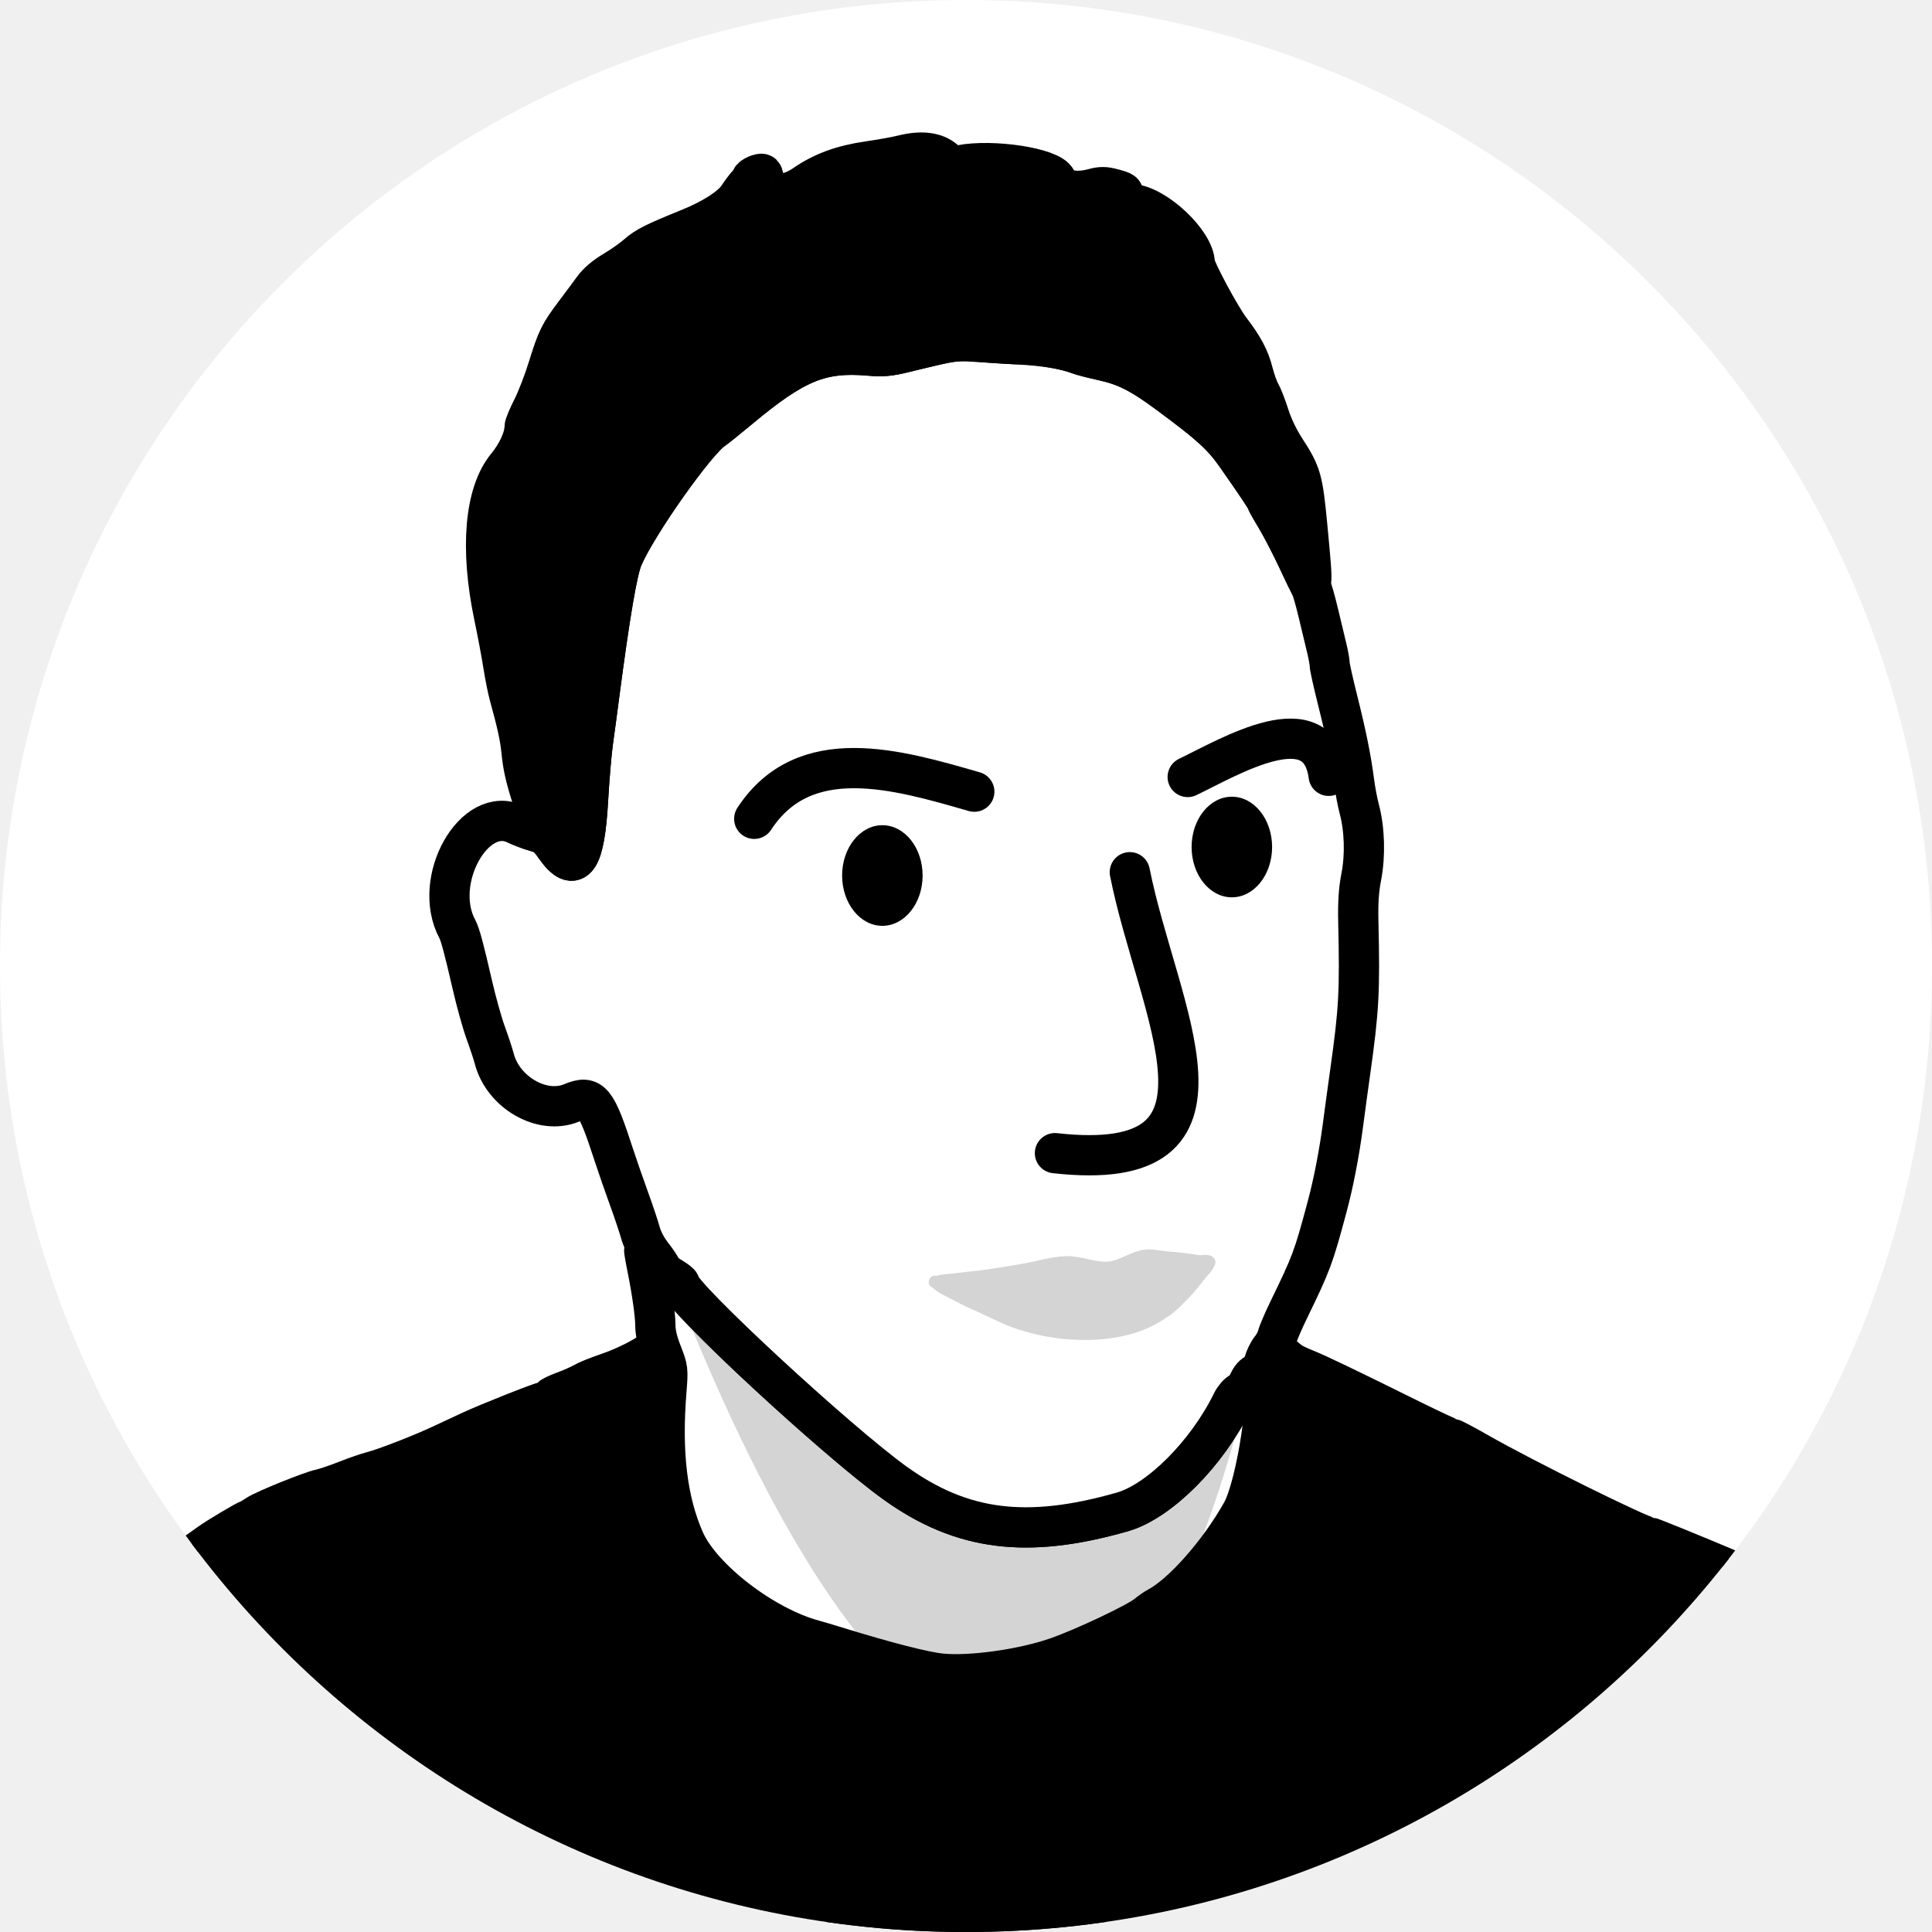
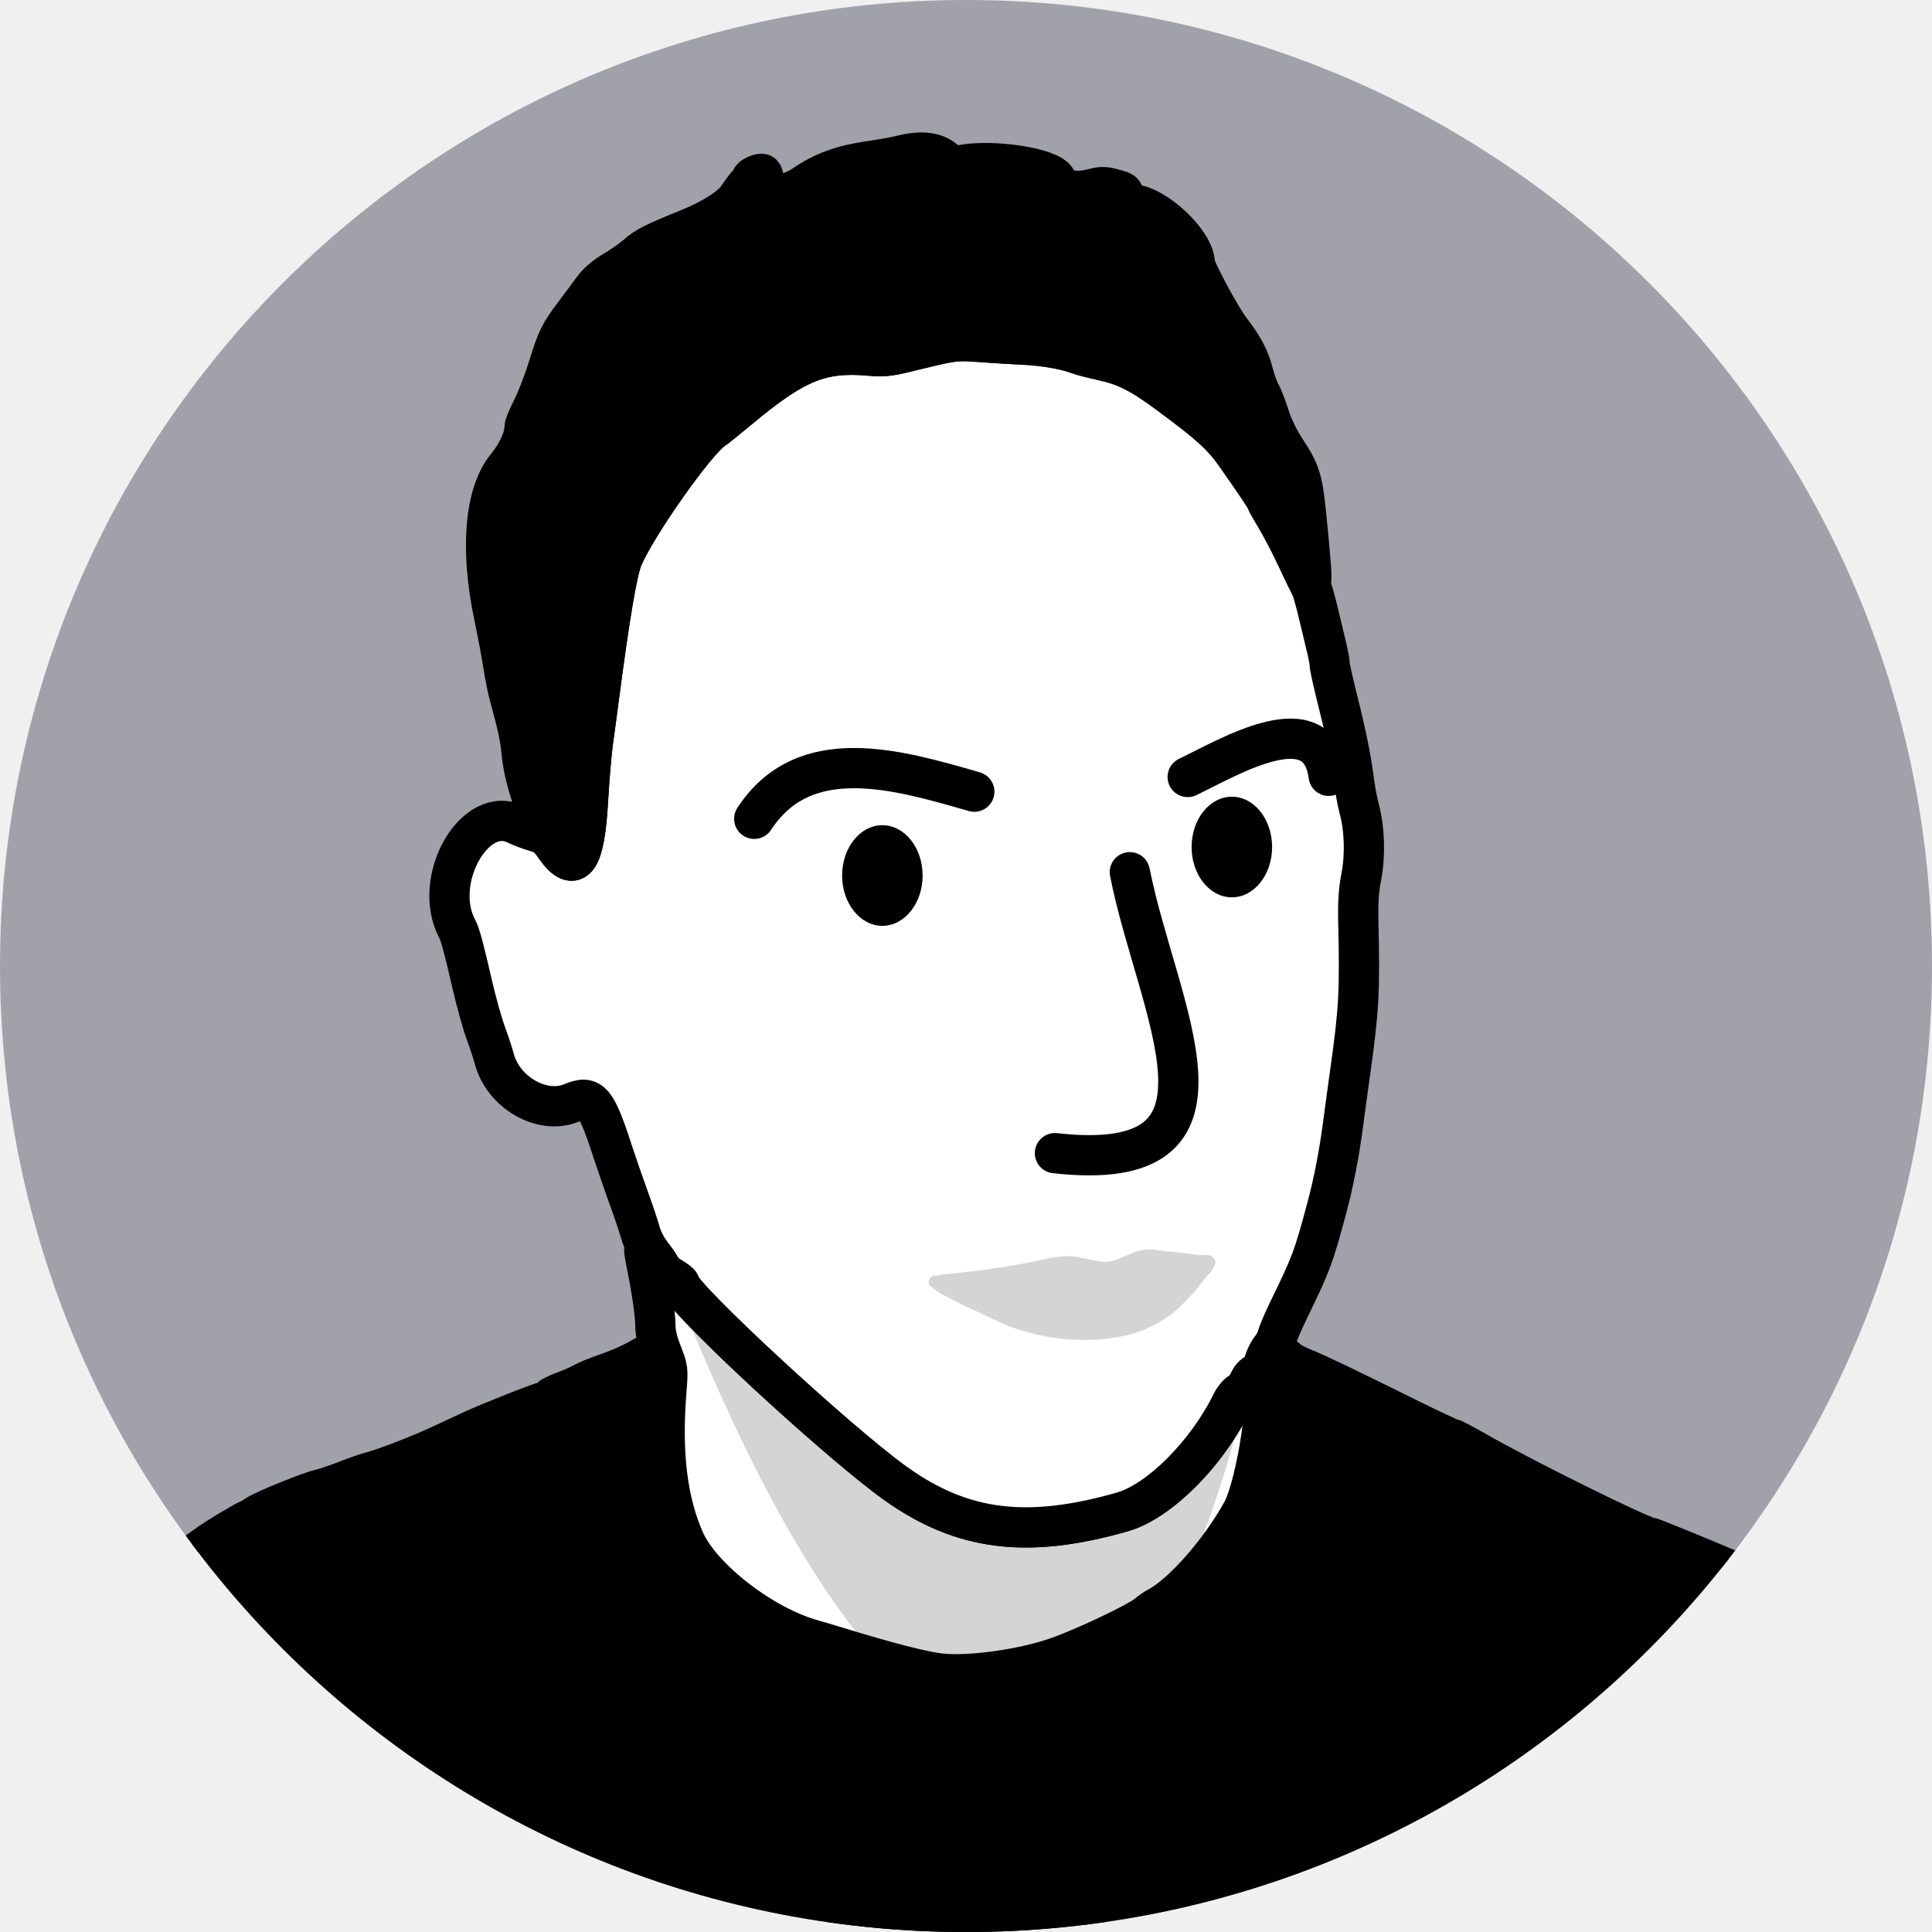
<svg xmlns="http://www.w3.org/2000/svg" viewBox="0 0 48 48" stroke-linecap="round" stroke-linejoin="round">
  <defs>
    <circle id="background" cx="24" cy="24" r="24" />
    <clipPath id="backgroundClip">
      <use href="#background" />
    </clipPath>
    <path id="face" d="M25.206 12.540 C 24.983 12.593,24.594 12.686,24.342 12.747 C 23.970 12.836,23.807 12.850,23.479 12.821 C 22.295 12.716,21.641 12.983,20.258 14.139 C 19.965 14.383,19.674 14.616,19.612 14.658 C 19.186 14.937,17.718 17.014,17.365 17.839 C 17.230 18.153,17.044 19.244,16.775 21.297 C 16.732 21.632,16.664 22.135,16.625 22.414 C 16.586 22.694,16.532 23.334,16.504 23.836 C 16.419 25.374,16.179 25.724,15.688 25.024 C 15.499 24.754,15.450 24.717,15.189 24.642 C 15.030 24.596,14.820 24.518,14.722 24.469 C 13.687 23.947,12.608 25.859,13.255 27.068 C 13.327 27.203,13.419 27.546,13.628 28.455 C 13.724 28.874,13.874 29.411,13.961 29.648 C 14.048 29.886,14.141 30.168,14.169 30.276 C 14.383 31.126,15.364 31.692,16.095 31.387 C 16.591 31.180,16.700 31.315,17.148 32.694 C 17.235 32.959,17.401 33.439,17.518 33.760 C 17.635 34.081,17.764 34.467,17.805 34.617 C 17.850 34.784,17.966 35.002,18.103 35.176 C 18.226 35.333,18.327 35.487,18.327 35.520 C 18.327 35.552,18.430 35.639,18.556 35.712 C 18.681 35.786,18.784 35.864,18.784 35.886 C 18.784 36.183,22.718 39.821,24.140 40.839 C 25.793 42.022,27.411 42.226,29.778 41.549 C 30.693 41.287,31.880 40.099,32.503 38.822 C 32.555 38.716,32.650 38.606,32.714 38.577 C 32.778 38.547,32.869 38.436,32.916 38.330 C 32.968 38.212,33.047 38.125,33.116 38.108 C 33.200 38.087,33.247 38.018,33.291 37.855 C 33.324 37.732,33.405 37.565,33.472 37.485 C 33.538 37.405,33.609 37.271,33.629 37.187 C 33.649 37.103,33.776 36.806,33.912 36.527 C 34.482 35.352,34.523 35.241,34.866 33.963 C 35.023 33.378,35.168 32.631,35.259 31.933 C 35.305 31.584,35.385 30.990,35.439 30.613 C 35.655 29.073,35.680 28.623,35.640 26.907 C 35.629 26.405,35.649 26.099,35.714 25.764 C 35.816 25.240,35.797 24.586,35.665 24.092 C 35.621 23.927,35.562 23.618,35.535 23.407 C 35.459 22.824,35.344 22.253,35.126 21.384 C 35.017 20.950,34.928 20.549,34.928 20.492 C 34.928 20.436,34.895 20.251,34.854 20.082 C 34.814 19.912,34.721 19.526,34.648 19.223 C 34.576 18.920,34.495 18.635,34.469 18.589 C 34.443 18.543,34.287 18.217,34.124 17.866 C 33.960 17.515,33.720 17.053,33.590 16.839 C 33.460 16.625,33.354 16.434,33.354 16.415 C 33.354 16.383,33.091 15.991,32.611 15.306 C 32.259 14.804,31.966 14.538,30.911 13.758 C 30.229 13.254,29.854 13.066,29.293 12.943 C 29.047 12.889,28.781 12.821,28.701 12.791 C 28.348 12.656,27.893 12.581,27.186 12.541 C 26.767 12.517,26.242 12.485,26.018 12.470 C 25.716 12.449,25.508 12.467,25.206 12.540 " transform="translate(-1.892781 -3.985871)" />
    <clipPath id="faceClip">
      <use href="#face" />
    </clipPath>
    <path id="body" d="M17.900 35.080 C 17.915 35.178,17.949 35.361,17.974 35.486 C 18.092 36.066,18.174 36.653,18.175 36.908 C 18.175 37.099,18.225 37.315,18.334 37.593 C 18.491 37.996,18.492 38.005,18.448 38.558 C 18.325 40.097,18.470 41.286,18.898 42.256 C 19.317 43.205,20.862 44.396,22.109 44.732 C 22.193 44.754,22.444 44.829,22.668 44.898 C 23.923 45.286,24.861 45.526,25.282 45.567 C 26.017 45.638,27.310 45.457,28.151 45.163 C 28.827 44.927,30.152 44.300,30.388 44.103 C 30.470 44.035,30.591 43.951,30.657 43.916 C 31.265 43.596,32.177 42.565,32.743 41.556 C 33.124 40.878,33.496 38.352,33.250 38.107 C 33.176 38.033,32.993 38.155,32.916 38.330 C 32.869 38.436,32.778 38.547,32.714 38.577 C 32.650 38.606,32.555 38.716,32.503 38.822 C 31.880 40.099,30.693 41.287,29.778 41.549 C 27.411 42.226,25.793 42.022,24.140 40.839 C 22.892 39.945,19.789 37.125,19.012 36.178 C 18.736 35.841,18.587 35.698,18.475 35.663 C 18.422 35.646,18.345 35.560,18.302 35.471 C 18.144 35.142,17.868 34.874,17.900 35.080 " transform="translate(-1.892781 -3.985871)" />
    <clipPath id="bodyClip">
      <use href="#body" />
    </clipPath>
  </defs>
-   <use href="#background" fill="white" />
+   <use href="#background" fill="#a1a1aa" />
  <g clip-path="url(#backgroundClip)">
    <use href="#body" fill="white" />
    <path d="M14.836,26.487c7.393,23.09 15.239,21.938 17.697,-1.287" fill="#d4d4d4" clip-path="url(#bodyClip)" />
    <use href="#body" fill="none" stroke="black" stroke-width="1" />
    <path d="M18.044 37.267 C 17.894 37.433,17.363 37.709,16.882 37.872 C 16.640 37.954,16.369 38.064,16.280 38.117 C 16.191 38.169,15.977 38.264,15.803 38.327 C 15.629 38.391,15.461 38.474,15.429 38.513 C 15.396 38.552,15.347 38.583,15.319 38.583 C 15.250 38.583,13.914 39.113,13.504 39.304 C 13.323 39.388,12.991 39.543,12.768 39.647 C 12.266 39.883,11.373 40.230,11.067 40.308 C 10.942 40.340,10.645 40.442,10.407 40.536 C 10.170 40.629,9.897 40.722,9.800 40.742 C 9.530 40.799,8.374 41.266,8.162 41.404 C 8.058 41.472,7.965 41.528,7.955 41.528 C 7.908 41.528,7.139 41.987,6.945 42.130 C 6.825 42.219,6.594 42.380,6.431 42.488 C 5.825 42.888,4.456 44.249,4.002 44.903 C 3.742 45.278,3.263 46.458,2.921 47.569 C 2.856 47.779,2.765 48.053,2.719 48.178 C 2.533 48.681,2.423 49.029,2.358 49.320 C 2.212 49.965,1.922 50.983,1.776 51.361 C 1.693 51.578,1.625 51.807,1.625 51.870 C 1.625 51.986,1.625 51.986,26.805 51.986 C 51.986 51.986,51.986 51.986,51.986 51.047 C 51.986 50.107,51.986 50.107,51.862 50.107 C 51.779 50.107,51.728 50.071,51.704 49.993 C 51.639 49.783,51.273 49.215,50.780 48.559 C 50.377 48.023,49.867 47.189,49.528 46.509 C 49.174 45.798,48.390 44.877,47.695 44.351 C 47.580 44.264,47.341 44.084,47.164 43.950 C 46.808 43.681,45.953 43.162,45.716 43.071 C 45.632 43.038,45.347 42.920,45.081 42.808 C 43.958 42.334,42.974 41.934,42.931 41.934 C 42.758 41.934,39.829 40.484,38.739 39.859 C 38.392 39.660,38.082 39.497,38.050 39.497 C 38.017 39.497,37.582 39.294,37.081 39.047 C 35.455 38.242,34.705 37.882,34.420 37.770 C 34.267 37.711,34.107 37.631,34.065 37.594 C 33.478 37.077,33.280 37.395,33.279 38.862 C 33.278 39.962,33.080 40.956,32.743 41.556 C 32.177 42.565,31.265 43.596,30.657 43.916 C 30.591 43.951,30.470 44.035,30.388 44.103 C 30.152 44.300,28.827 44.927,28.151 45.163 C 27.310 45.457,26.017 45.638,25.282 45.567 C 24.861 45.526,23.923 45.286,22.668 44.898 C 22.444 44.829,22.193 44.754,22.109 44.732 C 20.862 44.396,19.317 43.205,18.898 42.256 C 18.470 41.286,18.325 40.099,18.448 38.558 C 18.492 38.003,18.491 37.997,18.330 37.581 C 18.145 37.103,18.169 37.130,18.044 37.267 " stroke="black" stroke-width="0.5" transform="translate(-1.892781 -3.985871)" />
    <use href="#face" fill="white" />
    <ellipse cx="21.922" cy="21.752" rx="1" ry="1.25" clip-path="url(#faceClip)" />
    <ellipse cx="30.605" cy="21.044" rx="1" ry="1.25" clip-path="url(#faceClip)" />
    <path d="M24.206,19.669c-1.915,-0.552 -4.219,-1.234 -5.467,0.674" fill="none" stroke="black" stroke-width="1" clip-path="url(#faceClip)" />
    <path d="M29.508,19.304c1.058,-0.509 3.259,-1.842 3.503,-0.029" fill="none" stroke="black" stroke-width="1" clip-path="url(#faceClip)" />
    <path d="M28.07,21.67c0.69,3.47 3.13,7.54 -1.86,6.98" fill="white" stroke="black" stroke-width="1" clip-path="url(#faceClip)" />
    <path d="M27.393,31.988c-0.307,0.021 -0.616,0.002 -0.924,-0.004c-0.304,-0.006 -0.607,-0.026 -0.91,-0.034c-0.278,-0.007 -0.557,-0.004 -0.836,-0.011c-0.212,-0.006 -0.423,-0.019 -0.634,-0.03c-0.193,-0.01 -0.385,-0.018 -0.578,-0.031c-0.099,-0.007 -0.389,0.009 -0.297,-0.03c0.185,-0.078 0.396,-0.069 0.595,-0.097c0.239,-0.033 0.481,-0.051 0.72,-0.085c0.293,-0.042 0.585,-0.092 0.878,-0.142c0.363,-0.061 0.721,-0.18 1.089,-0.19c0.352,-0.009 0.697,0.163 1.048,0.134c0.305,-0.025 0.57,-0.238 0.872,-0.291c0.191,-0.033 0.387,0.022 0.58,0.038c0.152,0.012 0.304,0.027 0.456,0.045c0.107,0.013 0.214,0.031 0.321,0.047c0.097,0.014 0.239,-0.042 0.292,0.041c0.041,0.064 -0.138,0.065 -0.211,0.087c-0.141,0.042 -0.286,0.07 -0.428,0.105c-0.108,0.027 -0.215,0.053 -0.323,0.08c-0.146,0.037 -0.291,0.076 -0.437,0.113c-0.184,0.046 -0.367,0.099 -0.554,0.137c-0.238,0.048 -0.476,0.101 -0.718,0.118z" fill="#d4d4d4" stroke="#d4d4d4" stroke-width="0.25" clip-path="url(#faceClip)" />
    <path d="M27.393,32.024c0.243,-0.015 0.484,-0.062 0.723,-0.108c0.2,-0.039 0.395,-0.099 0.593,-0.148c0.145,-0.035 0.29,-0.066 0.434,-0.103c0.116,-0.03 0.232,-0.06 0.346,-0.097c0.123,-0.04 0.243,-0.087 0.364,-0.133c0.071,-0.027 0.22,-0.162 0.211,-0.087c-0.018,0.146 -0.157,0.248 -0.246,0.365c-0.105,0.139 -0.213,0.277 -0.334,0.403c-0.16,0.166 -0.317,0.339 -0.506,0.471c-0.218,0.151 -0.454,0.283 -0.704,0.371c-0.281,0.099 -0.578,0.16 -0.875,0.187c-0.348,0.032 -0.701,0.027 -1.048,-0.013c-0.349,-0.04 -0.694,-0.12 -1.028,-0.227c-0.316,-0.101 -0.612,-0.259 -0.915,-0.396c-0.226,-0.103 -0.454,-0.203 -0.671,-0.323c-0.181,-0.101 -0.4,-0.17 -0.522,-0.338c-0.059,-0.08 0.198,0.018 0.297,0.03c0.192,0.021 0.383,0.052 0.576,0.068c0.207,0.018 0.415,0.024 0.623,0.034c0.279,0.013 0.557,0.027 0.836,0.033c0.299,0.007 0.599,0.005 0.898,0.007c0.316,0.002 0.633,0.024 0.949,0.004z" fill="#d4d4d4" stroke="#d4d4d4" stroke-width="0.25" clip-path="url(#faceClip)" />
    <use href="#face" fill="none" stroke="black" stroke-width="1" />
    <path d="M24.316 7.841 C 24.162 7.880,23.785 7.948,23.479 7.992 C 22.819 8.087,22.333 8.264,21.881 8.576 C 21.378 8.922,20.865 8.862,20.865 8.456 C 20.865 8.394,20.852 8.329,20.835 8.312 C 20.797 8.275,20.561 8.378,20.561 8.432 C 20.561 8.453,20.521 8.511,20.472 8.559 C 20.423 8.608,20.315 8.751,20.231 8.879 C 20.067 9.127,19.600 9.429,19.012 9.666 C 18.161 10.010,17.943 10.119,17.726 10.311 C 17.596 10.425,17.335 10.609,17.147 10.719 C 16.931 10.846,16.743 11.004,16.639 11.147 C 16.548 11.273,16.341 11.551,16.178 11.767 C 15.794 12.277,15.735 12.397,15.510 13.123 C 15.407 13.458,15.233 13.908,15.124 14.123 C 15.015 14.338,14.926 14.551,14.926 14.598 C 14.926 14.859,14.747 15.254,14.484 15.573 C 13.935 16.239,13.817 17.620,14.168 19.292 C 14.253 19.697,14.356 20.245,14.397 20.510 C 14.439 20.775,14.507 21.118,14.550 21.272 C 14.743 21.971,14.815 22.302,14.849 22.649 C 14.885 23.016,14.944 23.284,15.101 23.780 C 15.209 24.123,15.201 24.347,15.077 24.471 C 15.004 24.544,14.993 24.580,15.039 24.594 C 15.074 24.605,15.189 24.641,15.293 24.673 C 15.436 24.717,15.534 24.804,15.690 25.027 C 16.179 25.723,16.419 25.372,16.504 23.836 C 16.532 23.334,16.586 22.694,16.625 22.414 C 16.664 22.135,16.732 21.632,16.775 21.297 C 17.044 19.244,17.230 18.153,17.365 17.839 C 17.718 17.014,19.186 14.937,19.612 14.658 C 19.674 14.616,19.965 14.383,20.258 14.139 C 21.646 12.980,22.283 12.720,23.492 12.820 C 23.829 12.848,23.992 12.835,24.330 12.751 C 25.564 12.444,25.707 12.424,26.316 12.484 C 26.630 12.514,27.068 12.540,27.290 12.541 C 27.672 12.542,28.384 12.667,28.701 12.790 C 28.781 12.820,29.047 12.889,29.293 12.943 C 29.854 13.066,30.229 13.254,30.911 13.758 C 31.966 14.538,32.259 14.804,32.611 15.306 C 33.091 15.991,33.354 16.383,33.354 16.415 C 33.354 16.434,33.462 16.627,33.593 16.843 C 33.724 17.059,33.975 17.544,34.151 17.920 C 34.533 18.737,34.531 18.742,34.371 17.058 C 34.260 15.889,34.222 15.756,33.829 15.153 C 33.666 14.903,33.511 14.582,33.430 14.326 C 33.357 14.095,33.255 13.833,33.204 13.743 C 33.152 13.654,33.072 13.432,33.027 13.252 C 32.935 12.888,32.785 12.603,32.463 12.184 C 32.214 11.860,31.578 10.672,31.577 10.530 C 31.574 10.006,30.600 9.089,30.010 9.056 C 29.687 9.038,29.672 9.028,29.757 8.892 C 29.838 8.762,29.828 8.752,29.533 8.674 C 29.343 8.623,29.245 8.622,29.064 8.671 C 28.601 8.795,28.253 8.714,28.136 8.456 C 27.999 8.156,26.552 7.933,25.758 8.089 C 25.565 8.126,25.532 8.116,25.359 7.964 C 25.135 7.767,24.777 7.725,24.316 7.841 " stroke="black" stroke-width="1" transform="translate(-1.892781 -3.985871)" />
    <path d="" stroke="black" stroke-width="0.5" transform="translate(-1.892781 -3.985871)" />
  </g>
</svg>
